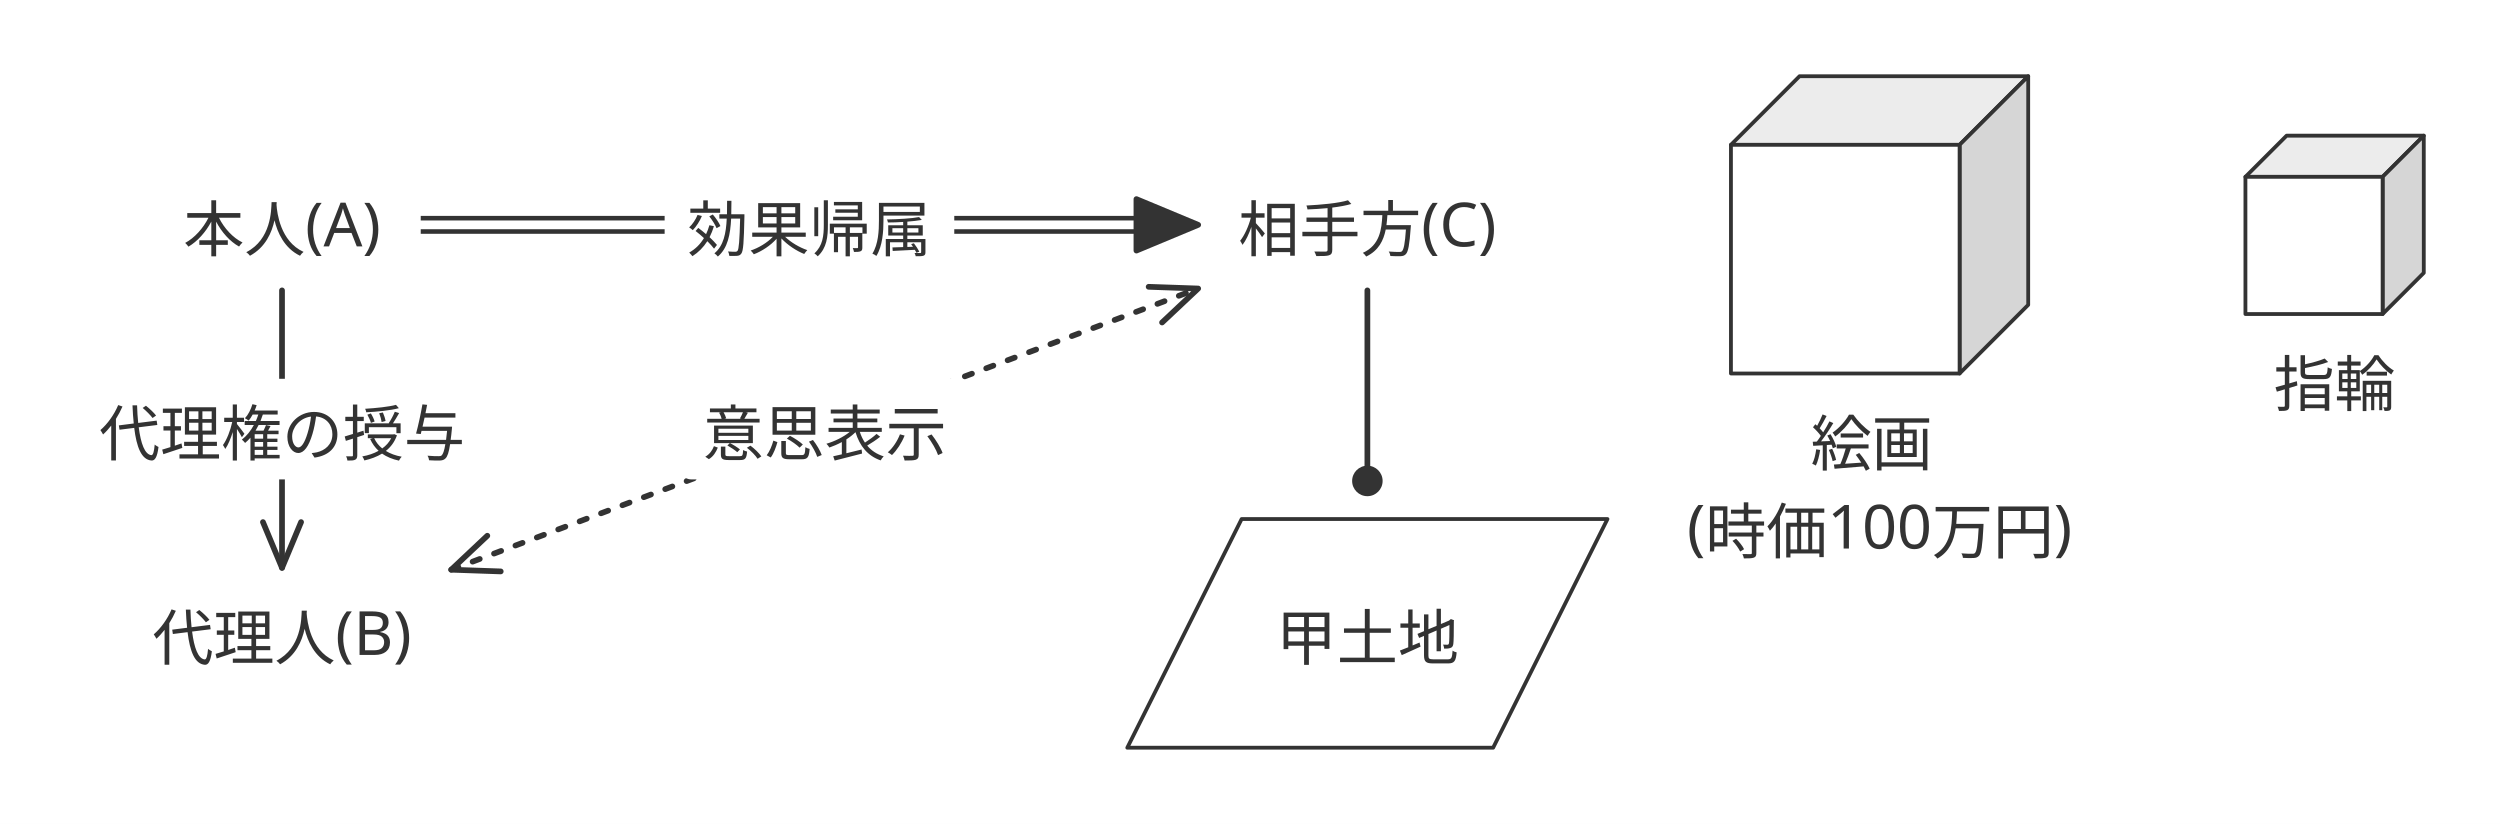
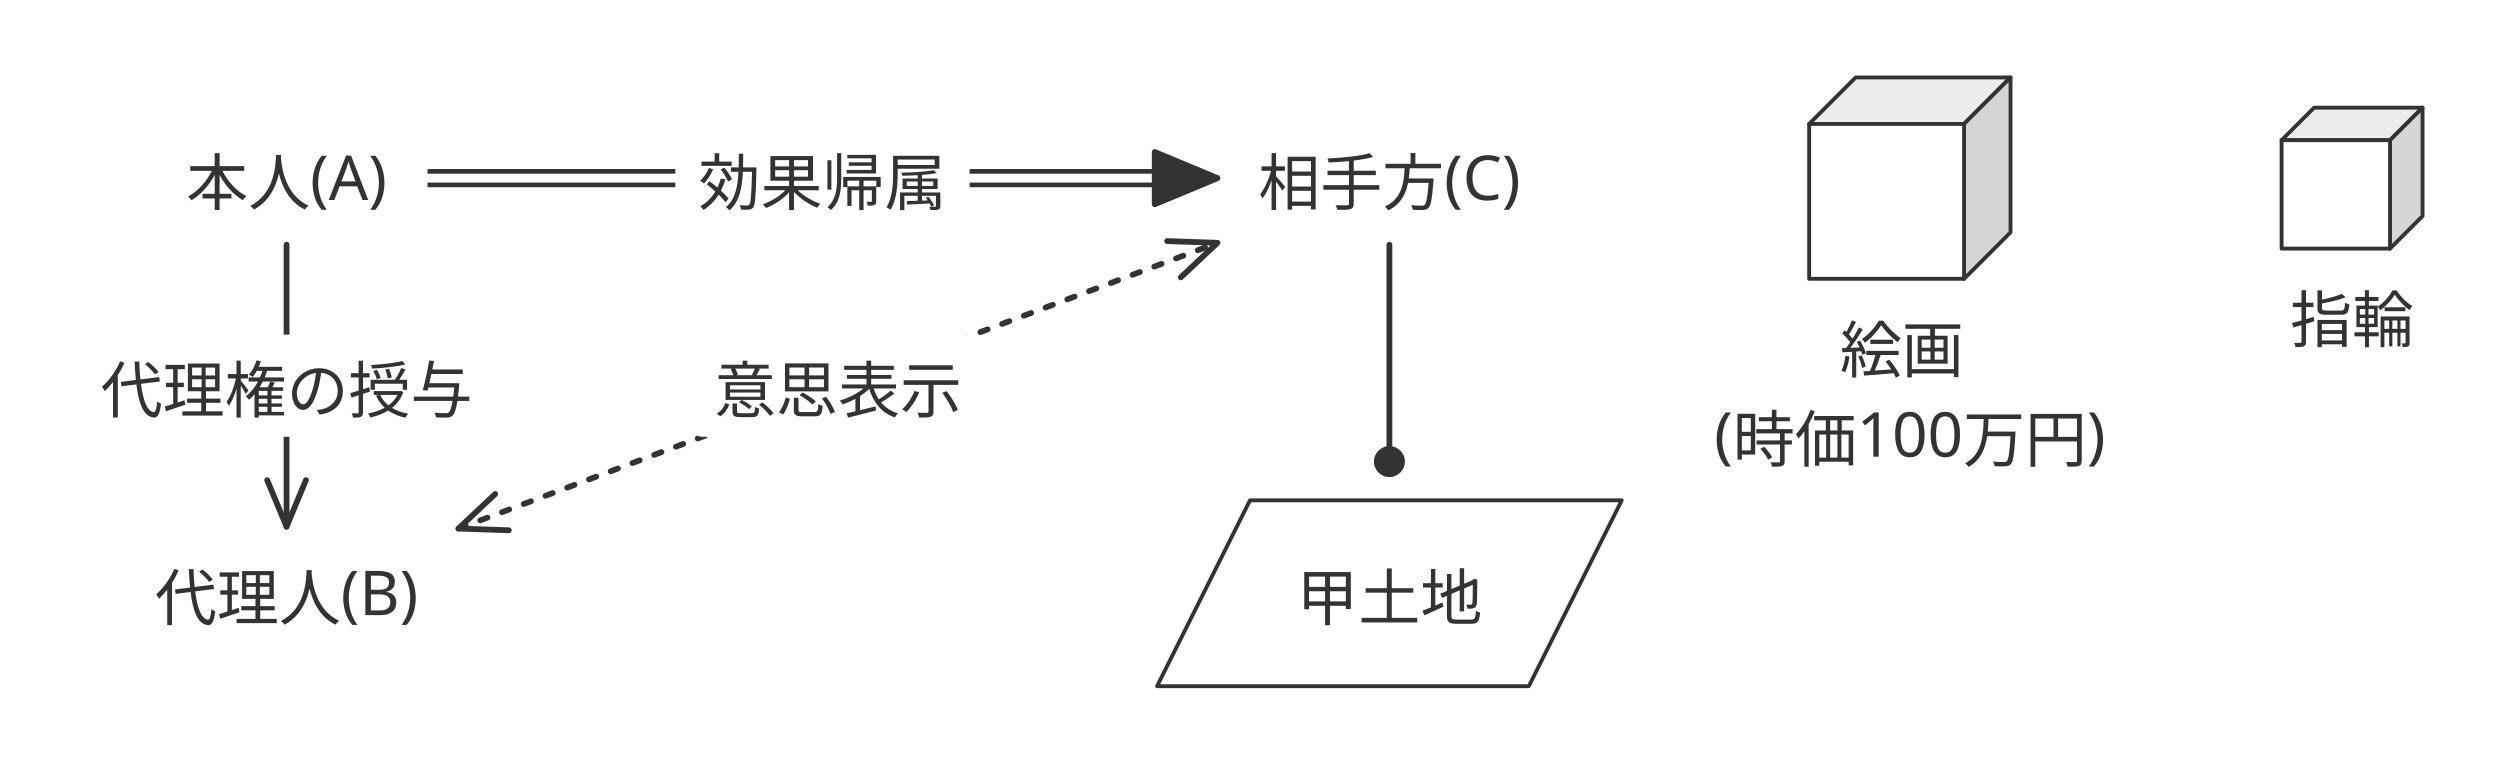
- <svg xmlns="http://www.w3.org/2000/svg" width="656" height="216.2" viewBox="0 0 656 216.2" font-family="&quot;Hiragino Sans&quot;, &quot;Yu Gothic&quot;, &quot;Noto Sans JP&quot;, sans-serif" font-size="16" fill="#333333">
+ <svg xmlns="http://www.w3.org/2000/svg" width="645.6" height="197.2" viewBox="0 0 645.6 197.2" font-family="&quot;Hiragino Sans&quot;, &quot;Yu Gothic&quot;, &quot;Noto Sans JP&quot;, sans-serif" font-size="16" fill="#333333">
  <rect width="100%" height="100%" fill="#ffffff" />
  <g data-line="0">
-     <line x1="74" y1="76.2" x2="74" y2="149" stroke="#333333" stroke-width="1.5" stroke-linecap="round" />
-     <polyline points="69,137 74,149 79,137" fill="none" stroke="#333333" stroke-width="1.5" stroke-linecap="round" stroke-linejoin="round" />
-     <rect x="20" y="99.4" width="108" height="26.4" rx="3" fill="#ffffff" />
-     <text x="74" y="112.6" text-anchor="middle" dominant-baseline="central">
+     <line x1="74" y1="63.2" x2="74" y2="136" stroke="#333333" stroke-width="1.5" stroke-linecap="round" />
+     <polyline points="69,124 74,136 79,124" fill="none" stroke="#333333" stroke-width="1.5" stroke-linecap="round" stroke-linejoin="round" />
+     <rect x="20" y="86.4" width="108" height="26.4" rx="3" fill="#ffffff" />
+     <text x="74" y="99.6" text-anchor="middle" dominant-baseline="central">
      <tspan x="74" dy="0">代理権の授与</tspan>
    </text>
  </g>
  <g data-line="1">
-     <line x1="118.4" y1="149.49" x2="314.4" y2="75.71" stroke="#333333" stroke-width="1.5" stroke-dasharray="2 4" stroke-linecap="round" />
-     <polyline points="127.87,140.58 118.4,149.49 131.39,149.94" fill="none" stroke="#333333" stroke-width="1.5" stroke-linecap="round" stroke-linejoin="round" />
-     <polyline points="304.93,84.62 314.4,75.71 301.41,75.26" fill="none" stroke="#333333" stroke-width="1.5" stroke-linecap="round" stroke-linejoin="round" />
-     <rect x="178.4" y="99.4" width="76" height="26.4" rx="3" fill="#ffffff" />
-     <text x="216.4" y="112.6" text-anchor="middle" dominant-baseline="central">
+     <line x1="118.4" y1="136.49" x2="314.4" y2="62.71" stroke="#333333" stroke-width="1.5" stroke-dasharray="2 4" stroke-linecap="round" />
+     <polyline points="127.87,127.58 118.4,136.49 131.39,136.94" fill="none" stroke="#333333" stroke-width="1.5" stroke-linecap="round" stroke-linejoin="round" />
+     <polyline points="304.93,71.62 314.4,62.71 301.41,62.26" fill="none" stroke="#333333" stroke-width="1.5" stroke-linecap="round" stroke-linejoin="round" />
+     <rect x="178.4" y="86.4" width="76" height="26.4" rx="3" fill="#ffffff" />
+     <text x="216.4" y="99.6" text-anchor="middle" dominant-baseline="central">
      <tspan x="216.4" dy="0">意思表示</tspan>
    </text>
  </g>
  <g data-line="2">
-     <line x1="110.4" y1="60.75" x2="298.2" y2="60.75" stroke="#333333" stroke-width="1.2" stroke-linecap="butt" />
-     <line x1="110.4" y1="57.25" x2="298.2" y2="57.25" stroke="#333333" stroke-width="1.2" stroke-linecap="butt" />
-     <polygon points="314.4,59 298.2,65.75 298.2,52.25" fill="#333333" stroke="#333333" stroke-width="1.5" stroke-linejoin="round" />
-     <rect x="174.4" y="45.8" width="76" height="26.4" rx="3" fill="#ffffff" />
-     <text x="212.4" y="59" text-anchor="middle" dominant-baseline="central">
+     <line x1="110.4" y1="47.75" x2="298.2" y2="47.75" stroke="#333333" stroke-width="1.2" stroke-linecap="butt" />
+     <line x1="110.4" y1="44.25" x2="298.2" y2="44.25" stroke="#333333" stroke-width="1.2" stroke-linecap="butt" />
+     <polygon points="314.4,46 298.2,52.75 298.2,39.25" fill="#333333" stroke="#333333" stroke-width="1.5" stroke-linejoin="round" />
+     <rect x="174.4" y="32.8" width="76" height="26.4" rx="3" fill="#ffffff" />
+     <text x="212.4" y="46" text-anchor="middle" dominant-baseline="central">
      <tspan x="212.4" dy="0">効果帰属</tspan>
    </text>
  </g>
  <g data-line="3">
-     <line x1="358.8" y1="76.2" x2="358.8" y2="126.2" stroke="#333333" stroke-width="1.5" stroke-linecap="round" />
-     <circle cx="358.8" cy="126.2" r="4" fill="#333333" />
+     <line x1="358.8" y1="63.2" x2="358.8" y2="119.2" stroke="#333333" stroke-width="1.5" stroke-linecap="round" />
+     <circle cx="358.8" cy="119.2" r="4" fill="#333333" />
  </g>
  <g data-id="a">
-     <text x="74" y="59" text-anchor="middle" dominant-baseline="central">
+     <text x="74" y="46" text-anchor="middle" dominant-baseline="central">
      <tspan x="74" dy="0">本人(A)</tspan>
    </text>
  </g>
  <g data-id="c">
-     <text x="358.8" y="59" text-anchor="middle" dominant-baseline="central">
+     <text x="358.8" y="46" text-anchor="middle" dominant-baseline="central">
      <tspan x="358.8" dy="0">相手方(C)</tspan>
    </text>
  </g>
  <g data-id="b">
-     <text x="74" y="166.2" text-anchor="middle" dominant-baseline="central">
+     <text x="74" y="153.2" text-anchor="middle" dominant-baseline="central">
      <tspan x="74" dy="0">代理人(B)</tspan>
    </text>
  </g>
  <g data-id="land">
-     <polygon points="325.8,136.2 421.8,136.2 391.8,196.2 295.8,196.2" fill="#ffffff" stroke="#333333" stroke-linejoin="round" />
-     <text x="358.8" y="166.2" text-anchor="middle" dominant-baseline="central">
+     <polygon points="322.8,129.2 418.8,129.2 394.8,177.2 298.8,177.2" fill="#ffffff" stroke="#333333" stroke-linejoin="round" />
+     <text x="358.8" y="153.2" text-anchor="middle" dominant-baseline="central">
      <tspan x="358.8" dy="0">甲土地</tspan>
    </text>
  </g>
  <g data-id="item">
-     <polygon points="454.2,38 472.2,20 532.2,20 514.2,38" fill="#ececec" stroke="#333333" stroke-linejoin="round" />
-     <polygon points="514.2,38 532.2,20 532.2,80 514.2,98" fill="#d6d6d6" stroke="#333333" stroke-linejoin="round" />
-     <polygon points="454.2,38 514.2,38 514.2,98 454.2,98" fill="#ffffff" stroke="#333333" stroke-linejoin="round" />
-     <text x="493.2" y="126.4" text-anchor="middle" dominant-baseline="central">
+     <polygon points="467.2,32 479.2,20 519.2,20 507.2,32" fill="#ececec" stroke="#333333" stroke-linejoin="round" />
+     <polygon points="507.2,32 519.2,20 519.2,60 507.2,72" fill="#d6d6d6" stroke="#333333" stroke-linejoin="round" />
+     <polygon points="467.2,32 507.2,32 507.2,72 467.2,72" fill="#ffffff" stroke="#333333" stroke-linejoin="round" />
+     <text x="493.2" y="100.4" text-anchor="middle" dominant-baseline="central">
      <tspan x="493.2" dy="-11.2">絵画</tspan>
      <tspan x="493.2" dy="22.4">(時価100万円)</tspan>
    </text>
  </g>
  <g data-id="small">
-     <polygon points="589.2,46.4 600,35.6 636,35.6 625.2,46.4" fill="#ececec" stroke="#333333" stroke-linejoin="round" />
-     <polygon points="625.2,46.4 636,35.6 636,71.6 625.2,82.4" fill="#d6d6d6" stroke="#333333" stroke-linejoin="round" />
-     <polygon points="589.2,46.4 625.2,46.4 625.2,82.4 589.2,82.4" fill="#ffffff" stroke="#333333" stroke-linejoin="round" />
-     <text x="612.6" y="99.6" text-anchor="middle" dominant-baseline="central">
-       <tspan x="612.6" dy="0">指輪</tspan>
+     <polygon points="589.2,36.2 597.6,27.8 625.6,27.8 617.2,36.2" fill="#ececec" stroke="#333333" stroke-linejoin="round" />
+     <polygon points="617.2,36.2 625.6,27.8 625.6,55.8 617.2,64.2" fill="#d6d6d6" stroke="#333333" stroke-linejoin="round" />
+     <polygon points="589.2,36.2 617.2,36.2 617.2,64.2 589.2,64.2" fill="#ffffff" stroke="#333333" stroke-linejoin="round" />
+     <text x="607.4" y="81.4" text-anchor="middle" dominant-baseline="central">
+       <tspan x="607.4" dy="0">指輪</tspan>
    </text>
  </g>
</svg>
